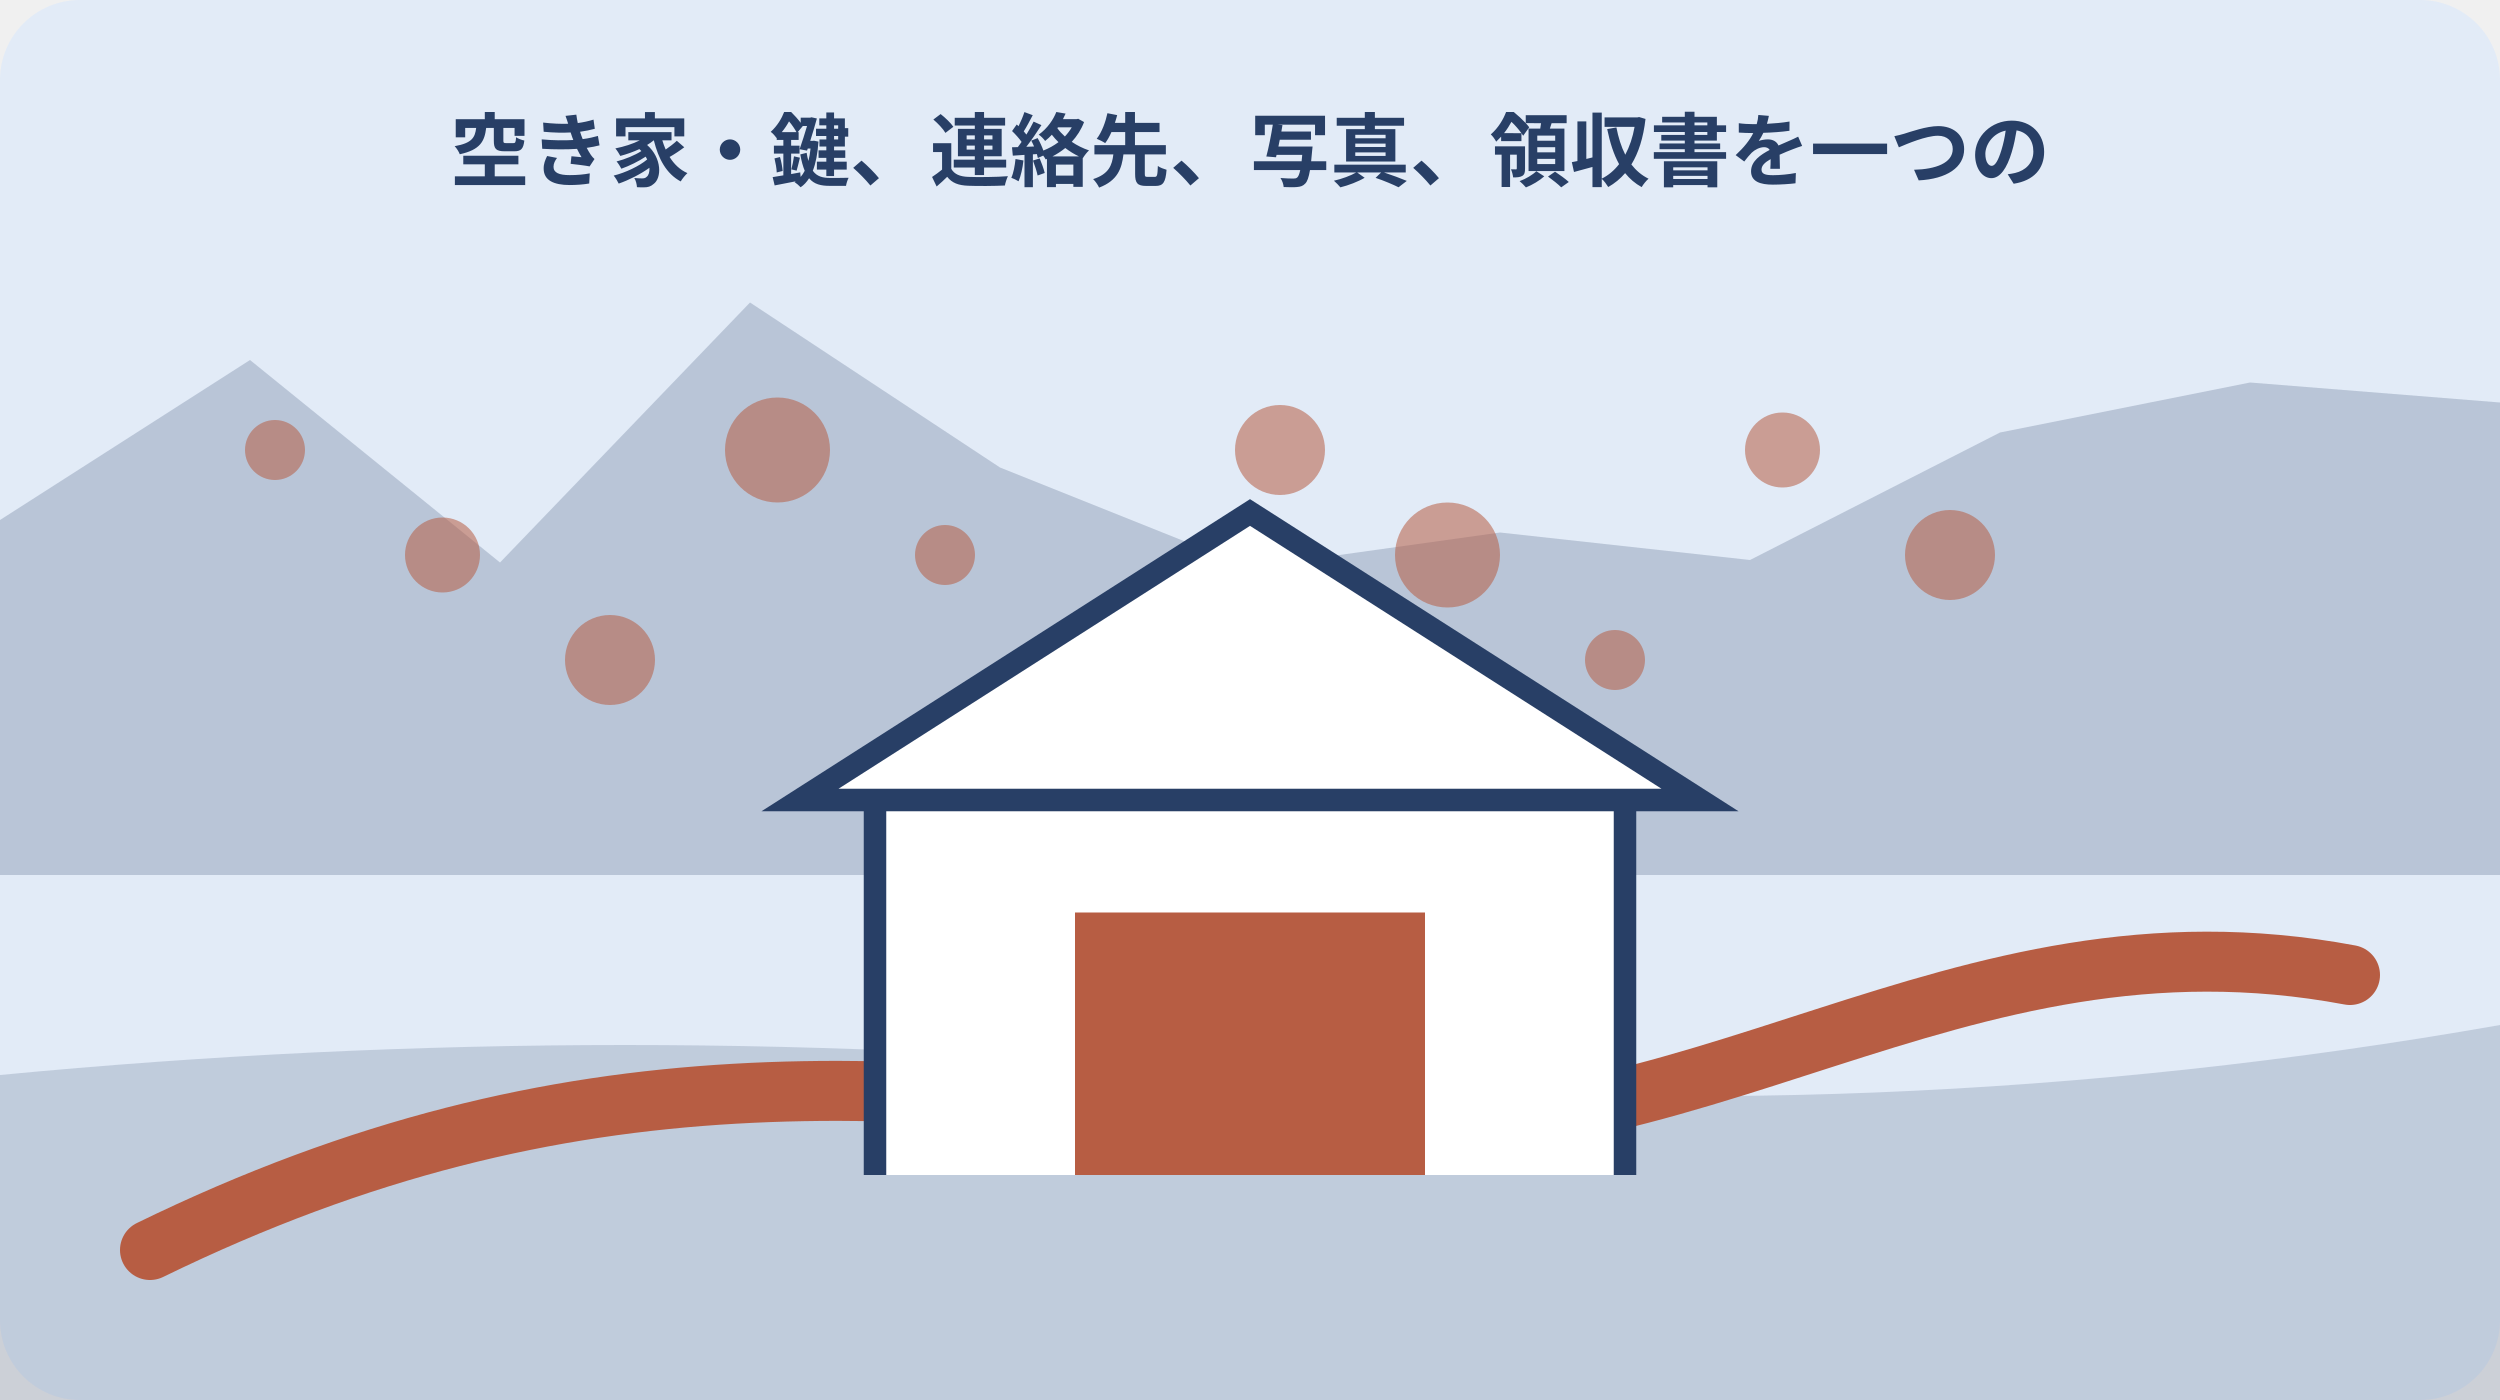
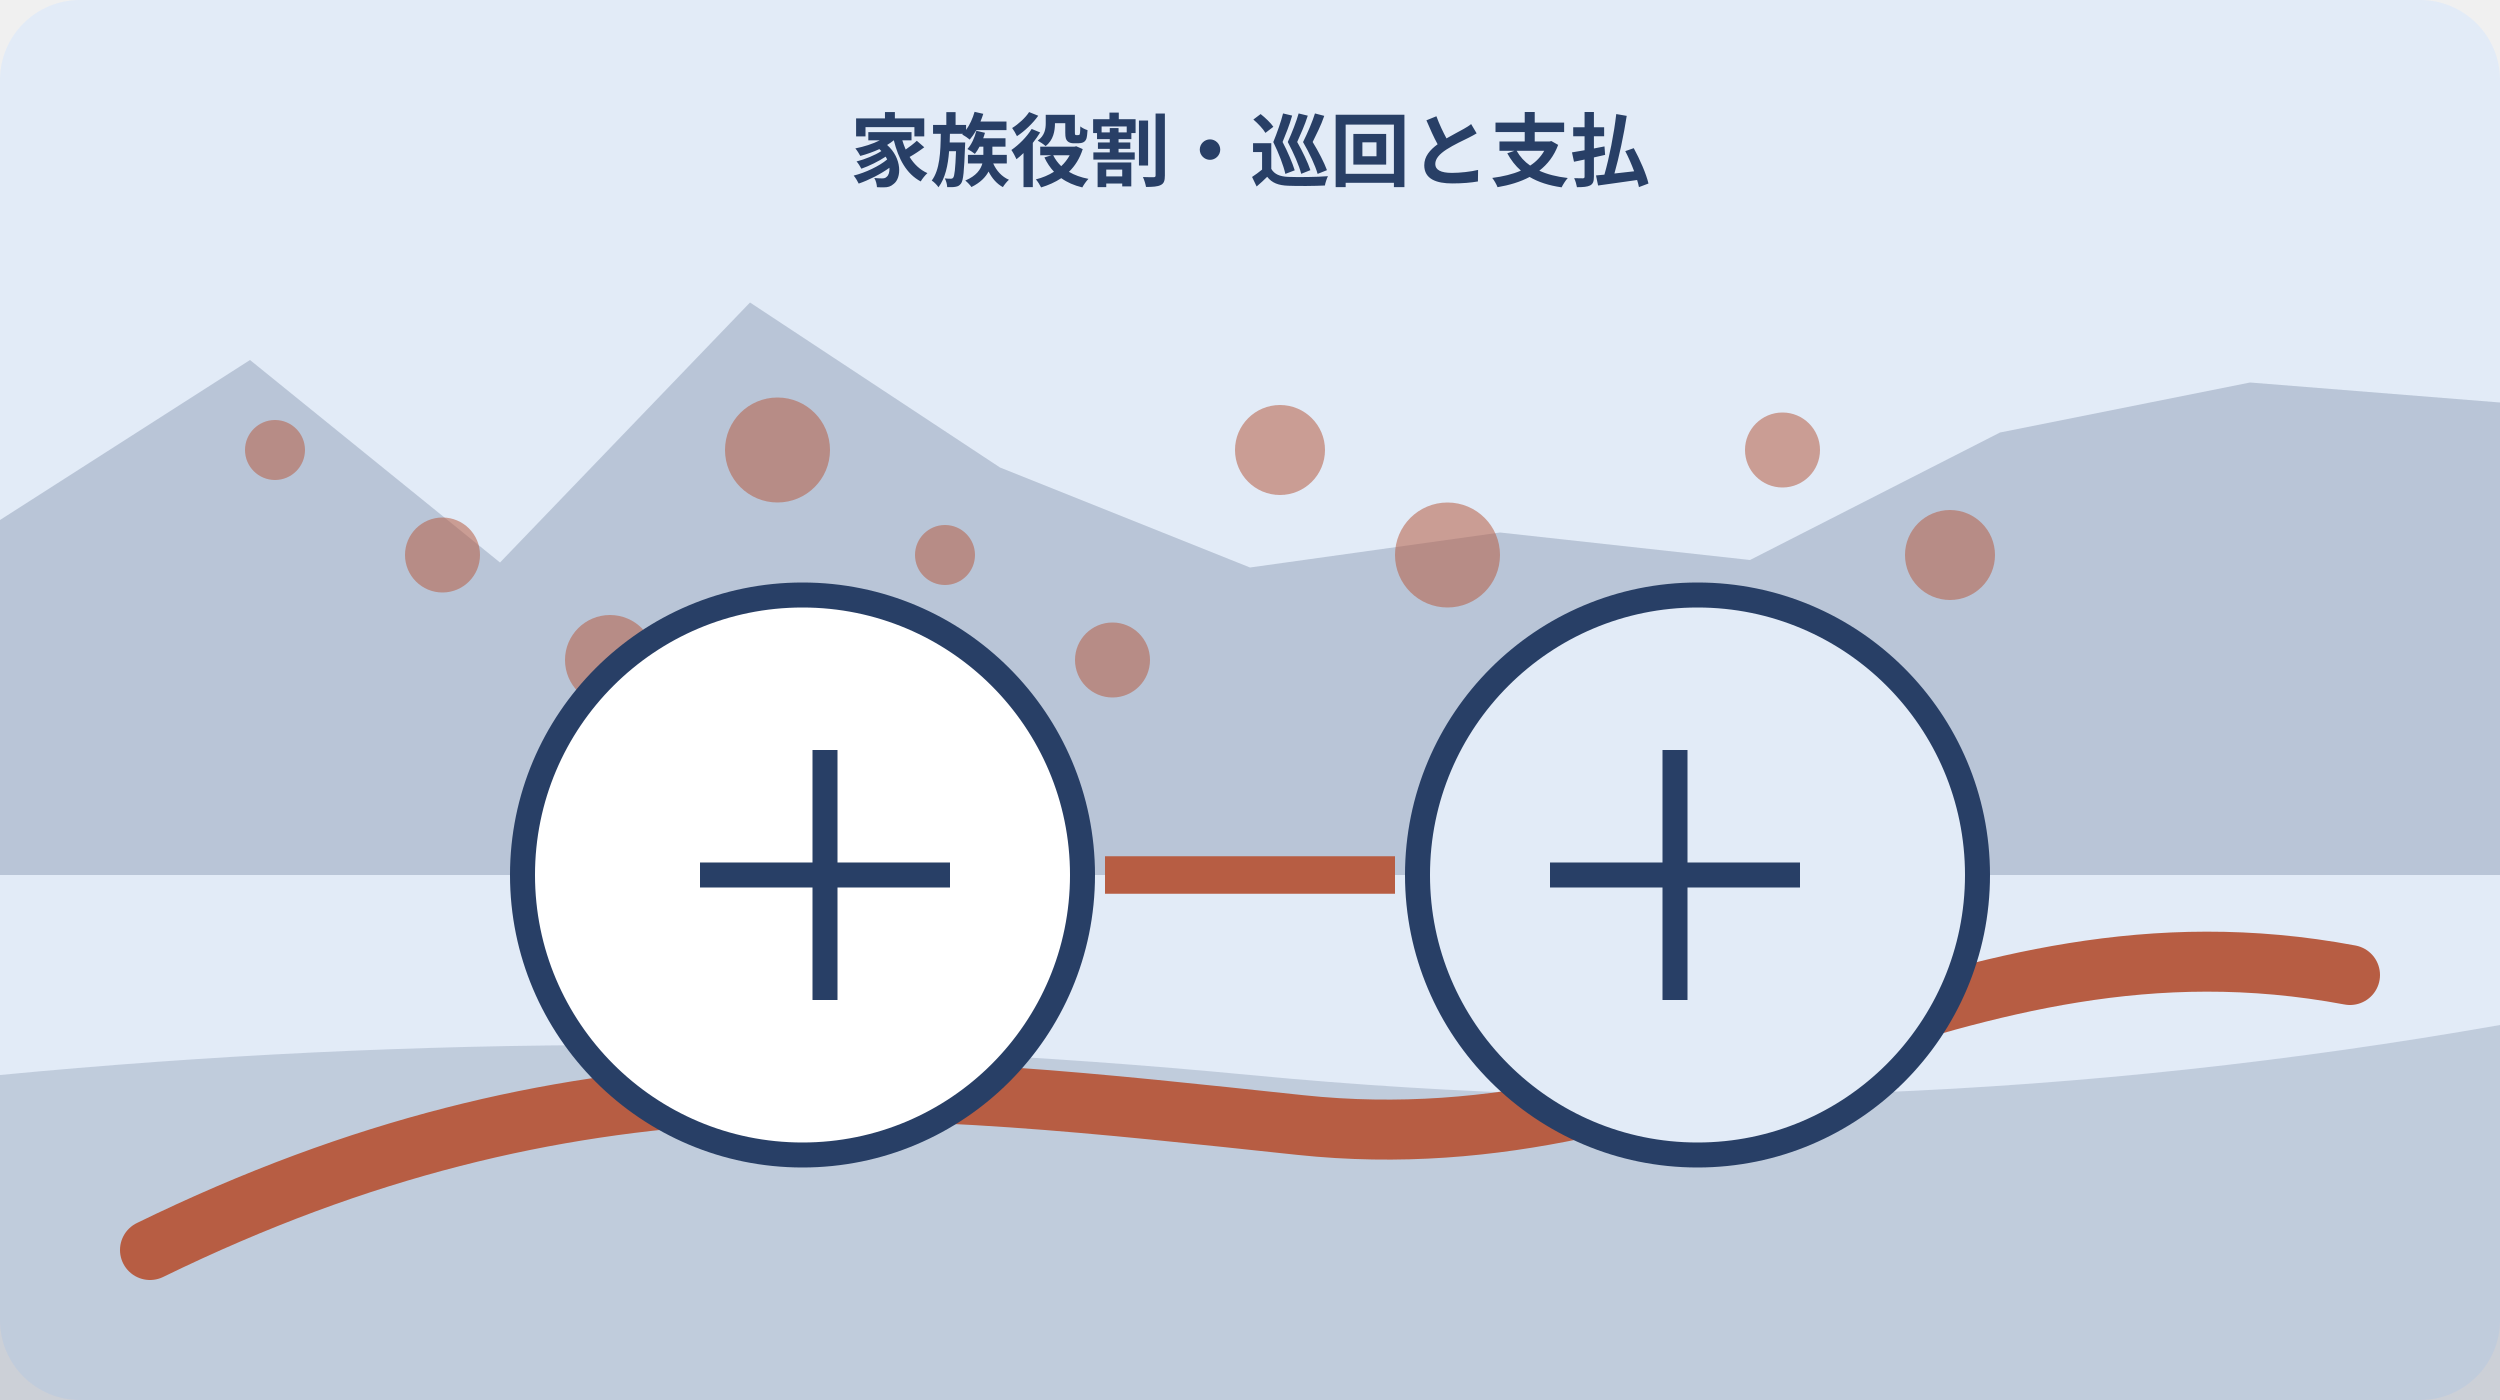
<svg xmlns="http://www.w3.org/2000/svg" width="1000" height="560" viewBox="0 0 1000 560" role="img" aria-labelledby="title desc" data-illustration="mori-editorial" data-topic-id="129" data-scene-index="2">
  <rect width="1000" height="560" rx="32" fill="#e2ebf7" />
  <polygon points="0,208 100,144 200,225 300,121 400,187 500,227 600,213 700,224 800,173 900,153 1000,161 1000,350 0,350" fill="#283f66" opacity=".22" />
  <path d="M0 430 Q250 406 500 430 T1000 410 V560 H0Z" fill="#283f66" opacity=".18" />
  <path d="M60 500 C230 417 360 433 520 450 S780 360 940 390" fill="none" stroke="#b75d43" stroke-width="24" stroke-linecap="round" />
  <circle cx="110" cy="180" r="12" fill="#b75d43" opacity=".55" />
  <circle cx="177" cy="222" r="15" fill="#b75d43" opacity=".55" />
  <circle cx="244" cy="264" r="18" fill="#b75d43" opacity=".55" />
  <circle cx="311" cy="180" r="21" fill="#b75d43" opacity=".55" />
  <circle cx="378" cy="222" r="12" fill="#b75d43" opacity=".55" />
  <circle cx="445" cy="264" r="15" fill="#b75d43" opacity=".55" />
  <circle cx="512" cy="180" r="18" fill="#b75d43" opacity=".55" />
  <circle cx="579" cy="222" r="21" fill="#b75d43" opacity=".55" />
  <circle cx="646" cy="264" r="12" fill="#b75d43" opacity=".55" />
  <circle cx="713" cy="180" r="15" fill="#b75d43" opacity=".55" />
  <circle cx="780" cy="222" r="18" fill="#b75d43" opacity=".55" />
-   <g data-scene="culture">
-     <path d="M350 470V320h300v150M320 320h360L500 205Z" fill="#fff" stroke="#283f66" stroke-width="9" />
-     <path d="M430 470V365h140v105" fill="#b75d43" />
+   <g data-scene="inspection-payment-contact-document-route">
+     <circle cx="321" cy="350" r="112" fill="#fff" stroke="#283f66" stroke-width="10" />
+     <circle cx="679" cy="350" r="112" fill="#e2ebf7" stroke="#283f66" stroke-width="10" />
+     <path d="M442 350h116" stroke="#b75d43" stroke-width="15" />
+     <path d="M280 350h100M330 300v100M620 350h100M670 300v100" stroke="#283f66" stroke-width="10" />
  </g>
-   <text x="500" y="72" text-anchor="middle" font-family="sans-serif" font-size="32" font-weight="700" fill="#283f66">空き家・鍵、連絡先、写真、領収書を一つの</text>
+   <text x="500" y="72" text-anchor="middle" font-family="sans-serif" font-size="32" font-weight="700" fill="#283f66">家族役割・巡回と支払</text>
</svg>
